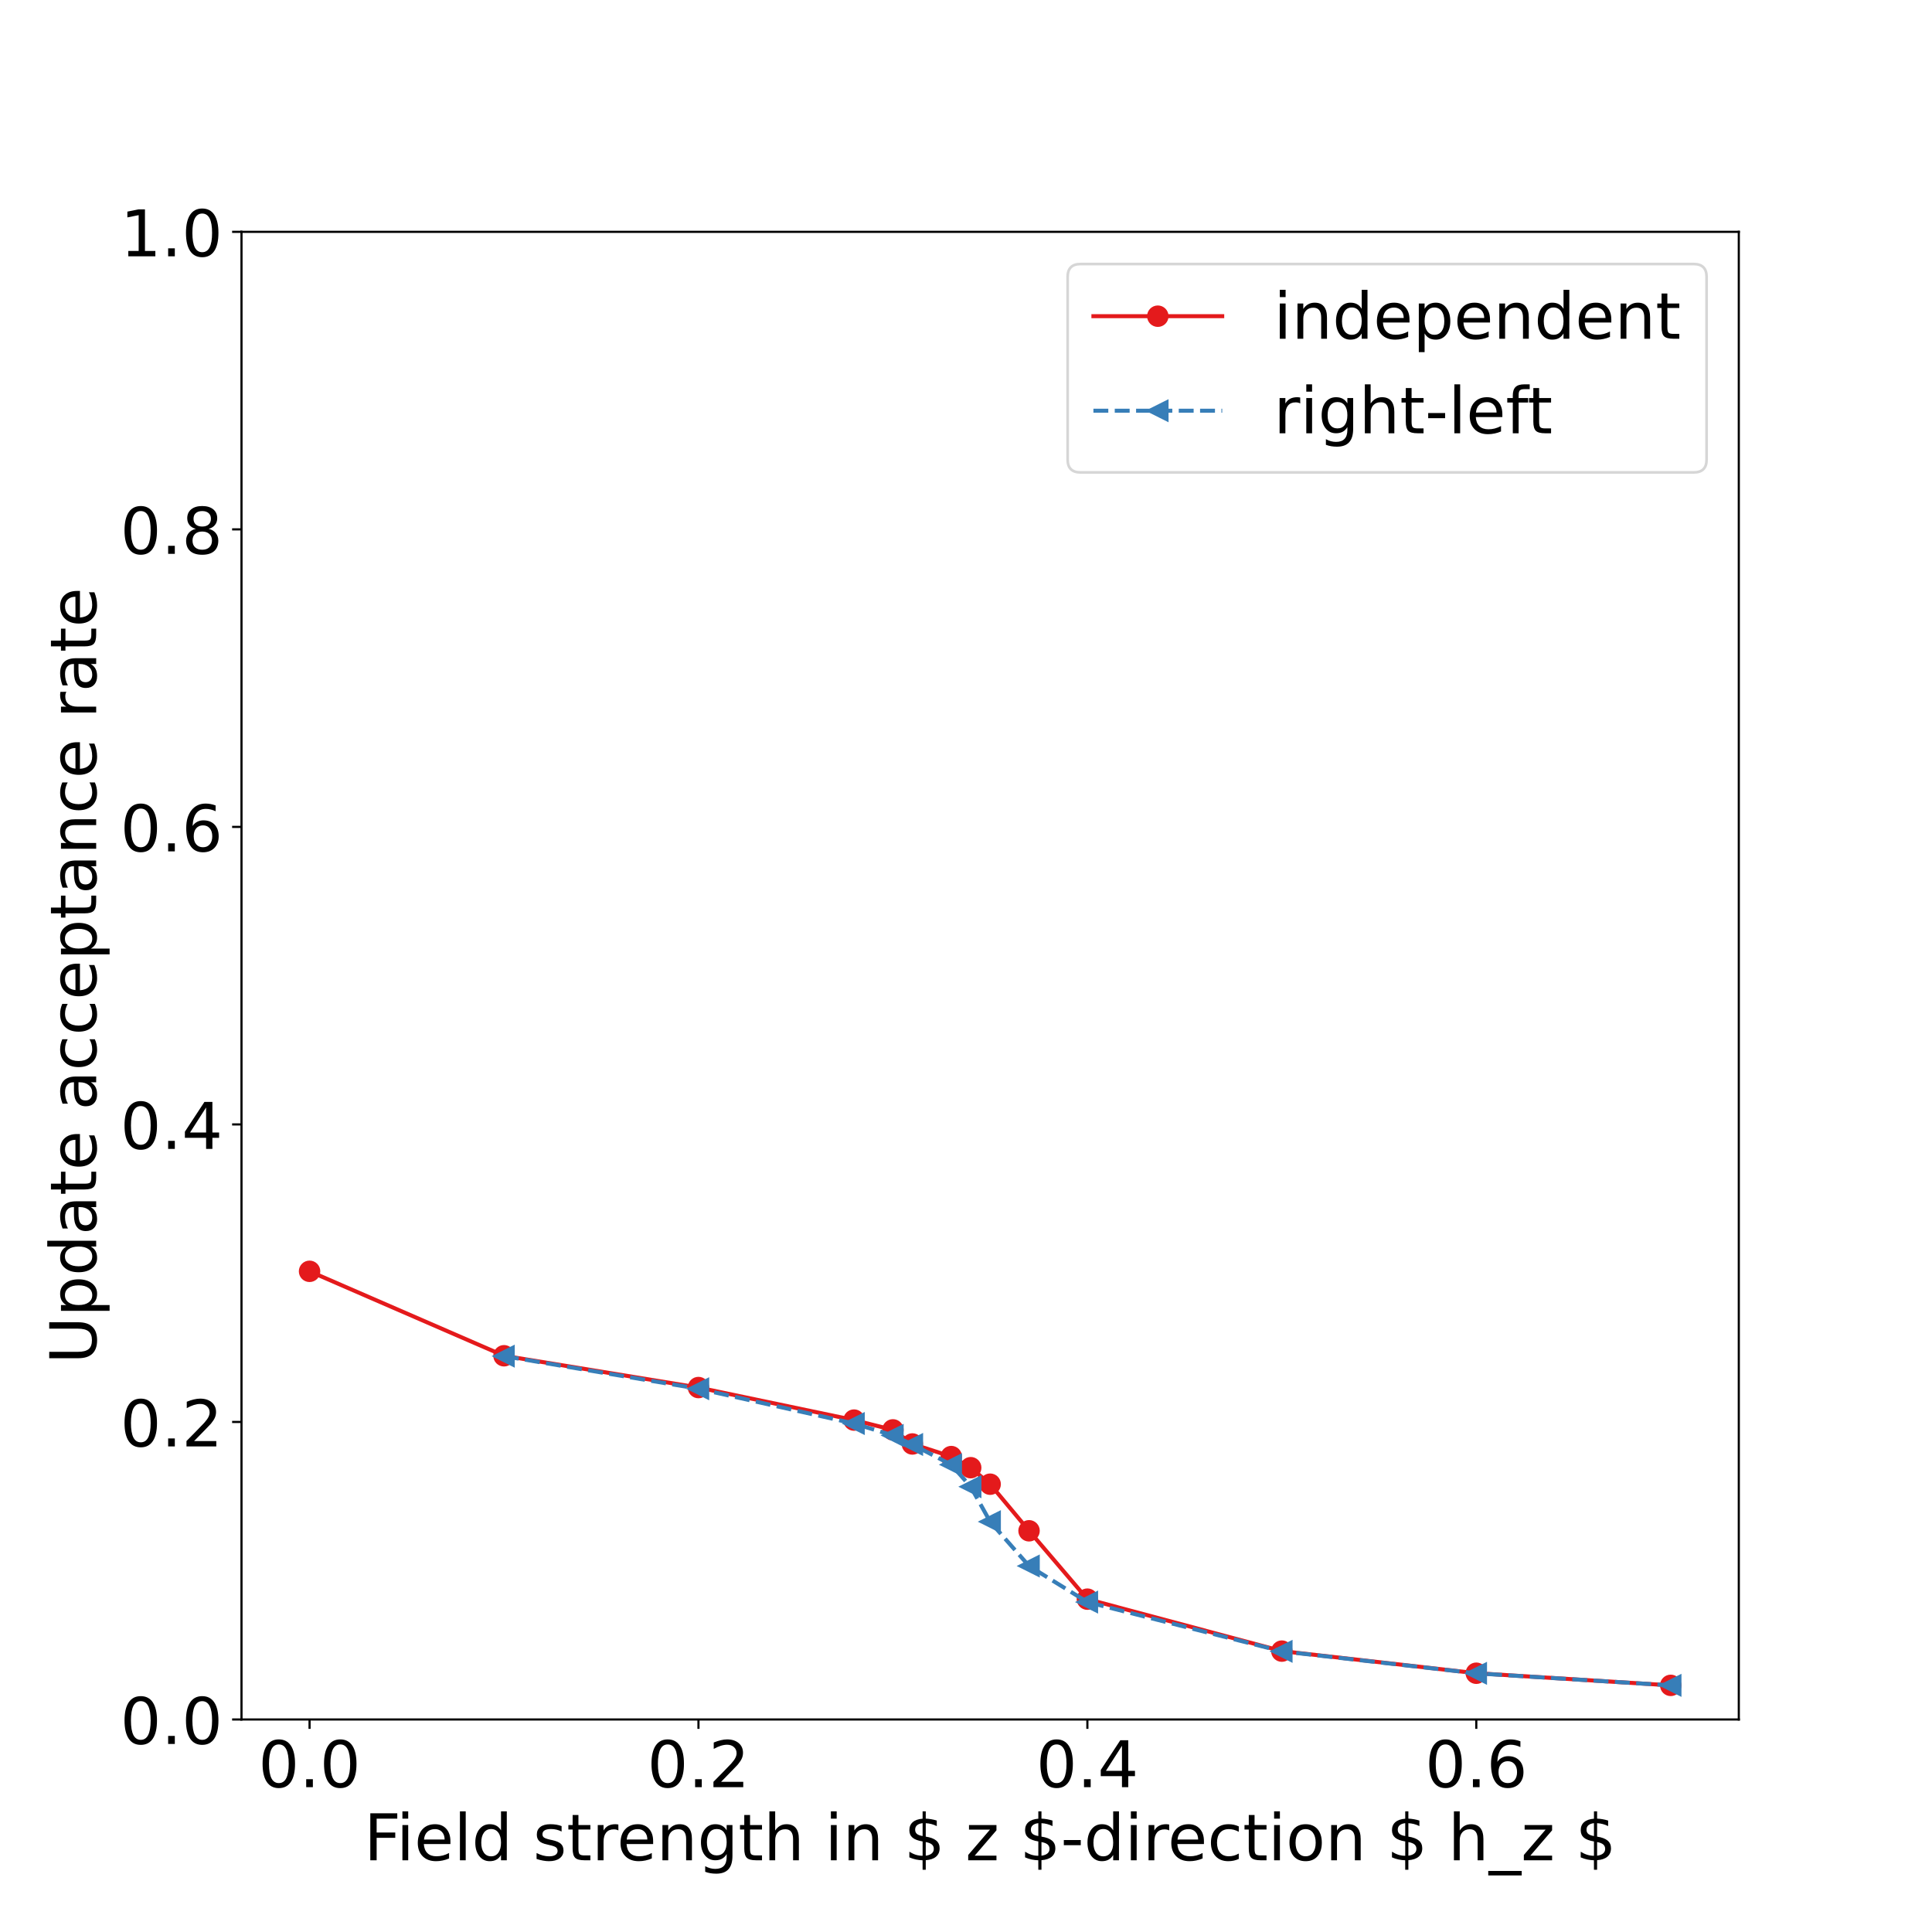
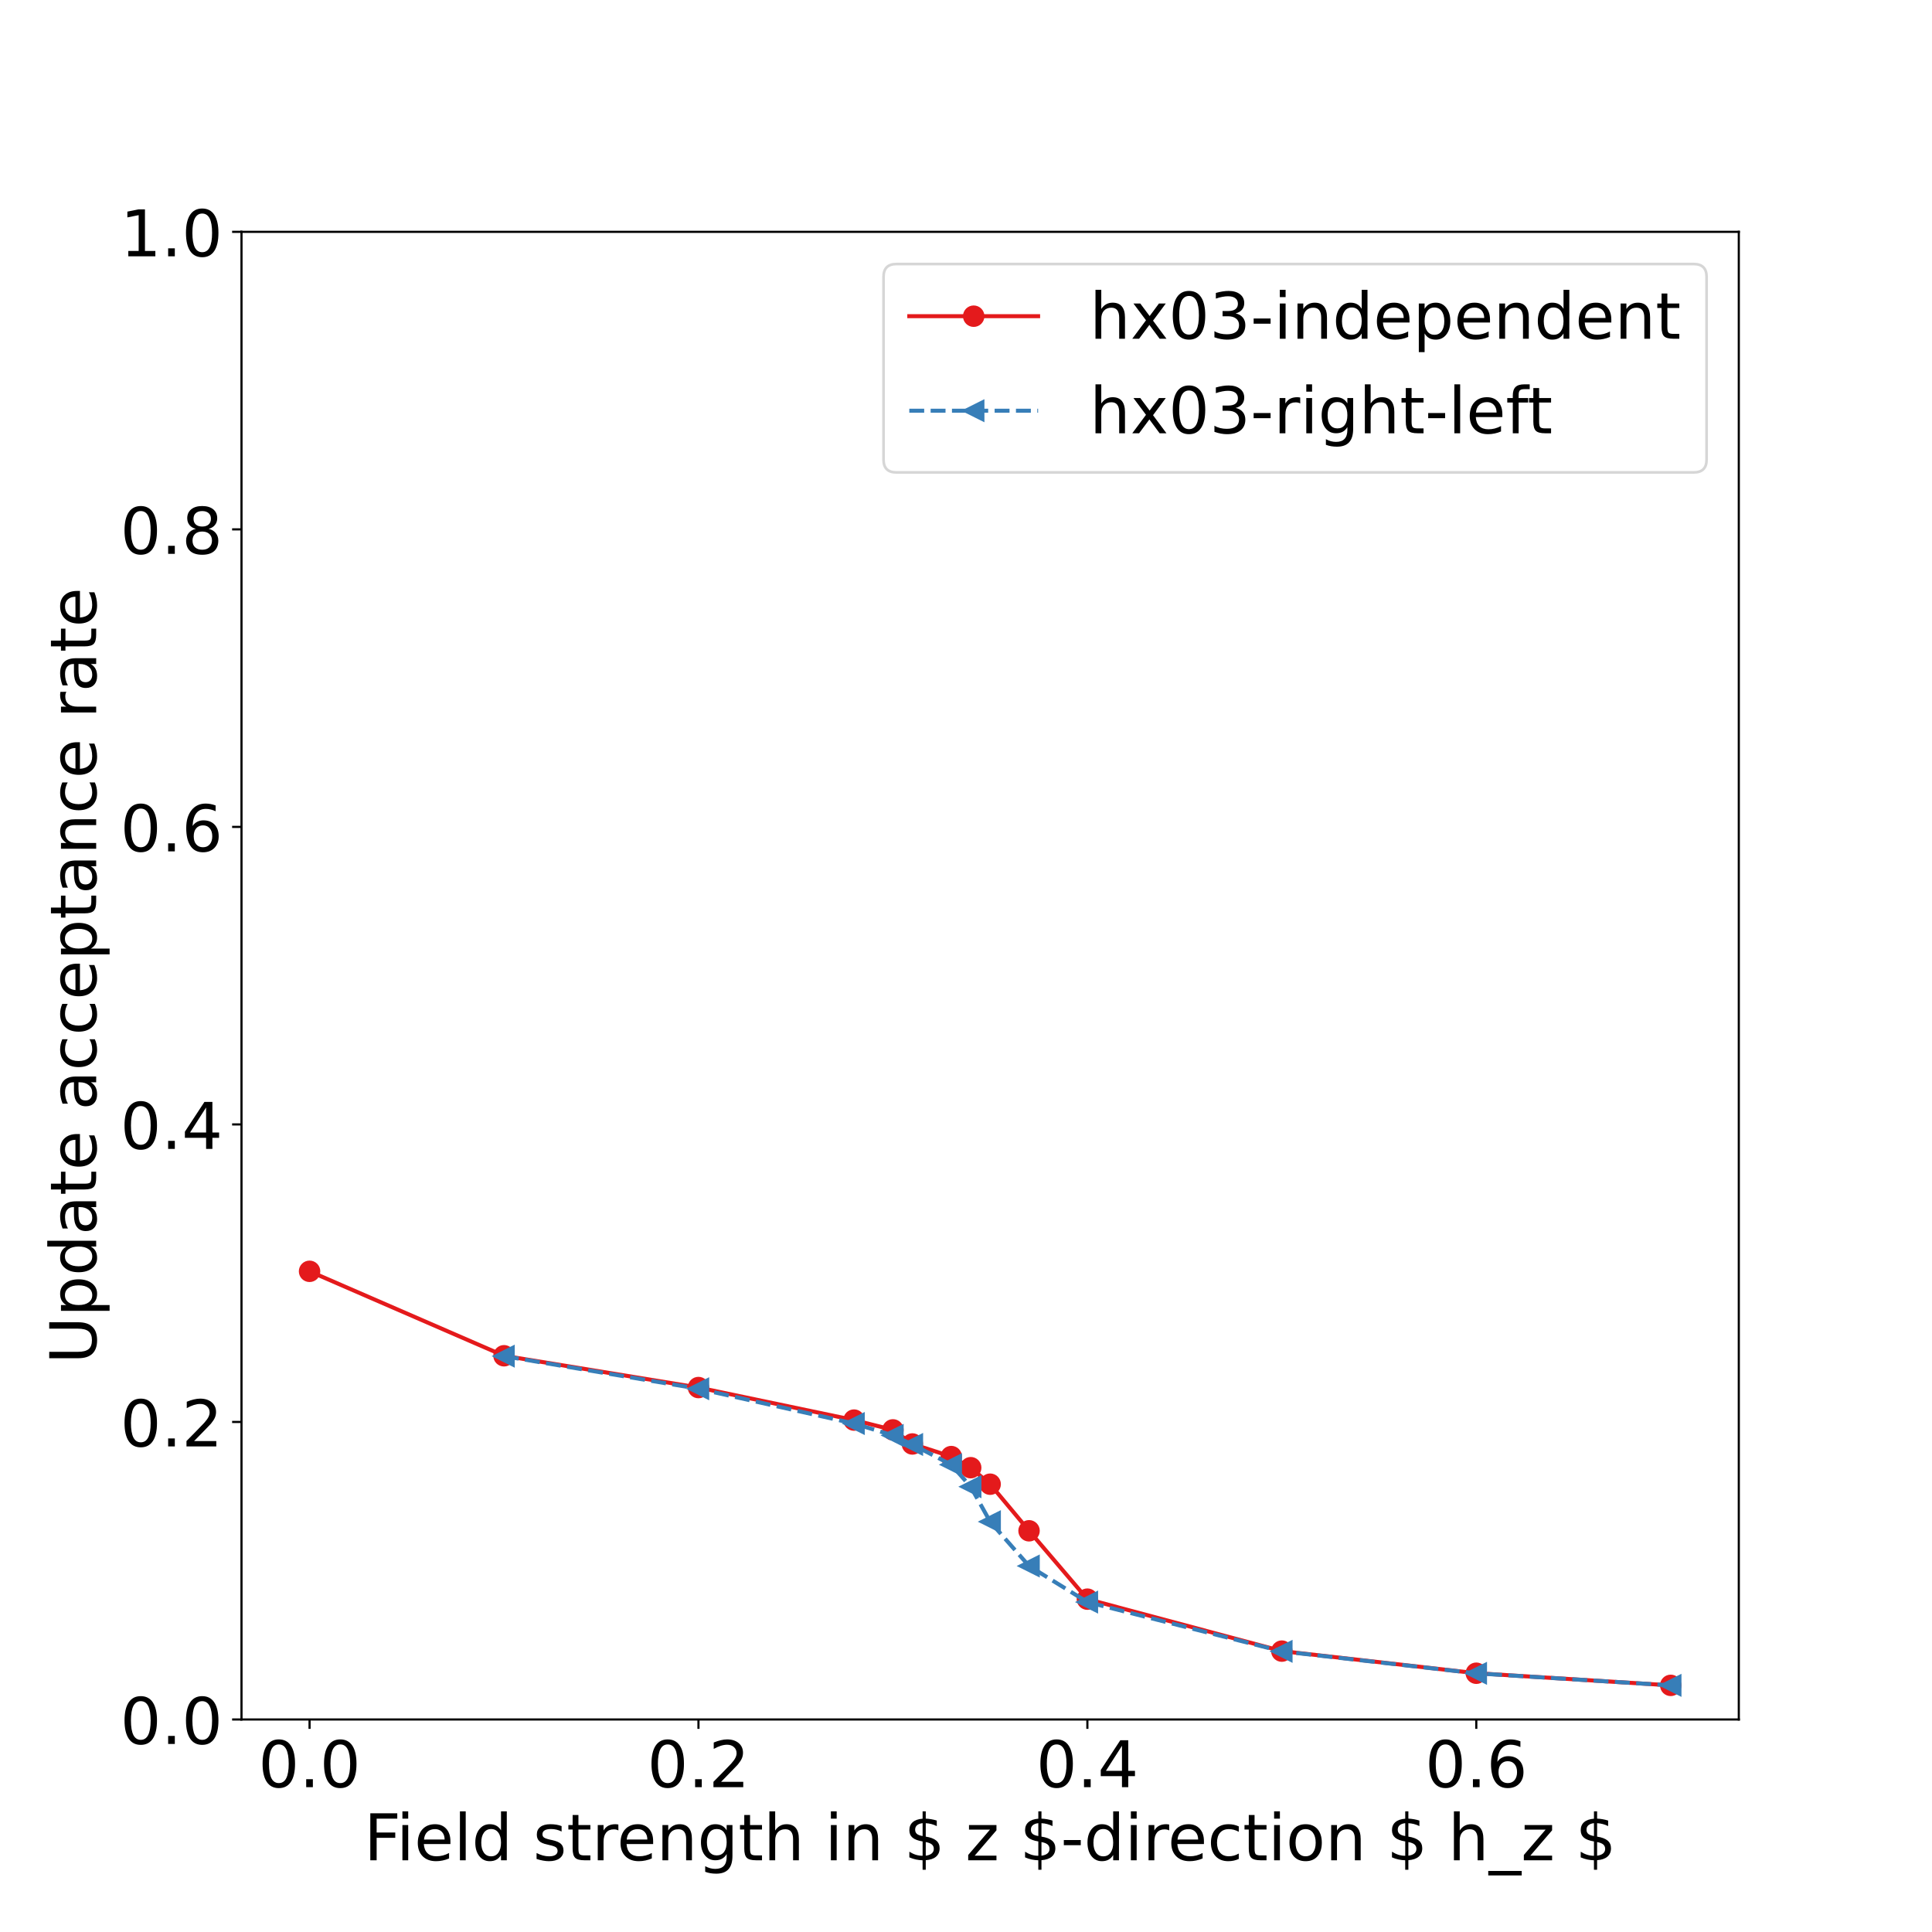
<svg xmlns="http://www.w3.org/2000/svg" xmlns:xlink="http://www.w3.org/1999/xlink" width="720pt" height="720pt" viewBox="0 0 720 720" version="1.1">
  <defs>
    <style type="text/css">*{stroke-linejoin: round; stroke-linecap: butt}</style>
  </defs>
  <g id="figure_1">
    <g id="patch_1">
      <path d="M 0 720  L 720 720  L 720 0  L 0 0  z " style="fill: #ffffff" />
    </g>
    <g id="axes_1">
      <g id="patch_2">
        <path d="M 90 640.8  L 648 640.8  L 648 86.4  L 90 86.4  z " style="fill: #ffffff" />
      </g>
      <g id="matplotlib.axis_1">
        <g id="xtick_1">
          <g id="line2d_1">
            <defs>
-               <path id="m658dcb2c6a" d="M 0 0  L 0 3.5  " style="stroke: #000000; stroke-width: 0.8" />
+               <path id="me0a287083d" d="M 0 0  L 0 3.5  " style="stroke: #000000; stroke-width: 0.8" />
            </defs>
            <g>
-               <use xlink:href="#m658dcb2c6a" x="115.364" y="640.8" style="stroke: #000000; stroke-width: 0.8" />
+               <use xlink:href="#me0a287083d" x="115.364" y="640.8" style="stroke: #000000; stroke-width: 0.8" />
            </g>
          </g>
          <g id="text_1">
            <text style="font: 24px 'DejaVu Sans', 'Bitstream Vera Sans', 'Computer Modern Sans Serif', 'Lucida Grande', 'Verdana', 'Geneva', 'Lucid', 'Arial', 'Helvetica', 'Avant Garde', sans-serif; text-anchor: middle" x="115.364" y="666.036" transform="rotate(-0 115.3636 666.0362)">0.0</text>
          </g>
        </g>
        <g id="xtick_2">
          <g id="line2d_2">
            <g>
-               <use xlink:href="#m658dcb2c6a" x="260.299" y="640.8" style="stroke: #000000; stroke-width: 0.8" />
+               <use xlink:href="#me0a287083d" x="260.299" y="640.8" style="stroke: #000000; stroke-width: 0.8" />
            </g>
          </g>
          <g id="text_2">
            <text style="font: 24px 'DejaVu Sans', 'Bitstream Vera Sans', 'Computer Modern Sans Serif', 'Lucida Grande', 'Verdana', 'Geneva', 'Lucid', 'Arial', 'Helvetica', 'Avant Garde', sans-serif; text-anchor: middle" x="260.299" y="666.036" transform="rotate(-0 260.2987 666.0362)">0.2</text>
          </g>
        </g>
        <g id="xtick_3">
          <g id="line2d_3">
            <g>
-               <use xlink:href="#m658dcb2c6a" x="405.234" y="640.8" style="stroke: #000000; stroke-width: 0.8" />
+               <use xlink:href="#me0a287083d" x="405.234" y="640.8" style="stroke: #000000; stroke-width: 0.8" />
            </g>
          </g>
          <g id="text_3">
            <text style="font: 24px 'DejaVu Sans', 'Bitstream Vera Sans', 'Computer Modern Sans Serif', 'Lucida Grande', 'Verdana', 'Geneva', 'Lucid', 'Arial', 'Helvetica', 'Avant Garde', sans-serif; text-anchor: middle" x="405.234" y="666.036" transform="rotate(-0 405.2338 666.0362)">0.4</text>
          </g>
        </g>
        <g id="xtick_4">
          <g id="line2d_4">
            <g>
-               <use xlink:href="#m658dcb2c6a" x="550.169" y="640.8" style="stroke: #000000; stroke-width: 0.8" />
+               <use xlink:href="#me0a287083d" x="550.169" y="640.8" style="stroke: #000000; stroke-width: 0.8" />
            </g>
          </g>
          <g id="text_4">
            <text style="font: 24px 'DejaVu Sans', 'Bitstream Vera Sans', 'Computer Modern Sans Serif', 'Lucida Grande', 'Verdana', 'Geneva', 'Lucid', 'Arial', 'Helvetica', 'Avant Garde', sans-serif; text-anchor: middle" x="550.169" y="666.036" transform="rotate(-0 550.1688 666.0362)">0.6</text>
          </g>
        </g>
        <g id="text_5">
          <text style="font: 24px 'DejaVu Sans', 'Bitstream Vera Sans', 'Computer Modern Sans Serif', 'Lucida Grande', 'Verdana', 'Geneva', 'Lucid', 'Arial', 'Helvetica', 'Avant Garde', sans-serif; text-anchor: middle" x="369" y="693.264" transform="rotate(-0 369 693.2637)">Field strength in $ z $-direction $ h_z $ </text>
        </g>
      </g>
      <g id="matplotlib.axis_2">
        <g id="ytick_1">
          <g id="line2d_5">
            <defs>
-               <path id="mb15a819144" d="M 0 0  L -3.5 0  " style="stroke: #000000; stroke-width: 0.8" />
+               <path id="m541dd8e843" d="M 0 0  L -3.5 0  " style="stroke: #000000; stroke-width: 0.8" />
            </defs>
            <g>
-               <use xlink:href="#mb15a819144" x="90" y="640.8" style="stroke: #000000; stroke-width: 0.8" />
+               <use xlink:href="#m541dd8e843" x="90" y="640.8" style="stroke: #000000; stroke-width: 0.8" />
            </g>
          </g>
          <g id="text_6">
            <text style="font: 24px 'DejaVu Sans', 'Bitstream Vera Sans', 'Computer Modern Sans Serif', 'Lucida Grande', 'Verdana', 'Geneva', 'Lucid', 'Arial', 'Helvetica', 'Avant Garde', sans-serif; text-anchor: end" x="83" y="649.918" transform="rotate(-0 83 649.9181)">0.0</text>
          </g>
        </g>
        <g id="ytick_2">
          <g id="line2d_6">
            <g>
-               <use xlink:href="#mb15a819144" x="90" y="529.92" style="stroke: #000000; stroke-width: 0.8" />
+               <use xlink:href="#m541dd8e843" x="90" y="529.92" style="stroke: #000000; stroke-width: 0.8" />
            </g>
          </g>
          <g id="text_7">
            <text style="font: 24px 'DejaVu Sans', 'Bitstream Vera Sans', 'Computer Modern Sans Serif', 'Lucida Grande', 'Verdana', 'Geneva', 'Lucid', 'Arial', 'Helvetica', 'Avant Garde', sans-serif; text-anchor: end" x="83" y="539.038" transform="rotate(-0 83 539.0381)">0.2</text>
          </g>
        </g>
        <g id="ytick_3">
          <g id="line2d_7">
            <g>
-               <use xlink:href="#mb15a819144" x="90" y="419.04" style="stroke: #000000; stroke-width: 0.8" />
+               <use xlink:href="#m541dd8e843" x="90" y="419.04" style="stroke: #000000; stroke-width: 0.8" />
            </g>
          </g>
          <g id="text_8">
            <text style="font: 24px 'DejaVu Sans', 'Bitstream Vera Sans', 'Computer Modern Sans Serif', 'Lucida Grande', 'Verdana', 'Geneva', 'Lucid', 'Arial', 'Helvetica', 'Avant Garde', sans-serif; text-anchor: end" x="83" y="428.158" transform="rotate(-0 83 428.1581)">0.4</text>
          </g>
        </g>
        <g id="ytick_4">
          <g id="line2d_8">
            <g>
-               <use xlink:href="#mb15a819144" x="90" y="308.16" style="stroke: #000000; stroke-width: 0.8" />
+               <use xlink:href="#m541dd8e843" x="90" y="308.16" style="stroke: #000000; stroke-width: 0.8" />
            </g>
          </g>
          <g id="text_9">
            <text style="font: 24px 'DejaVu Sans', 'Bitstream Vera Sans', 'Computer Modern Sans Serif', 'Lucida Grande', 'Verdana', 'Geneva', 'Lucid', 'Arial', 'Helvetica', 'Avant Garde', sans-serif; text-anchor: end" x="83" y="317.278" transform="rotate(-0 83 317.2781)">0.6</text>
          </g>
        </g>
        <g id="ytick_5">
          <g id="line2d_9">
            <g>
-               <use xlink:href="#mb15a819144" x="90" y="197.28" style="stroke: #000000; stroke-width: 0.8" />
+               <use xlink:href="#m541dd8e843" x="90" y="197.28" style="stroke: #000000; stroke-width: 0.8" />
            </g>
          </g>
          <g id="text_10">
            <text style="font: 24px 'DejaVu Sans', 'Bitstream Vera Sans', 'Computer Modern Sans Serif', 'Lucida Grande', 'Verdana', 'Geneva', 'Lucid', 'Arial', 'Helvetica', 'Avant Garde', sans-serif; text-anchor: end" x="83" y="206.398" transform="rotate(-0 83 206.3981)">0.8</text>
          </g>
        </g>
        <g id="ytick_6">
          <g id="line2d_10">
            <g>
-               <use xlink:href="#mb15a819144" x="90" y="86.4" style="stroke: #000000; stroke-width: 0.8" />
+               <use xlink:href="#m541dd8e843" x="90" y="86.4" style="stroke: #000000; stroke-width: 0.8" />
            </g>
          </g>
          <g id="text_11">
            <text style="font: 24px 'DejaVu Sans', 'Bitstream Vera Sans', 'Computer Modern Sans Serif', 'Lucida Grande', 'Verdana', 'Geneva', 'Lucid', 'Arial', 'Helvetica', 'Avant Garde', sans-serif; text-anchor: end" x="83" y="95.518" transform="rotate(-0 83 95.51812)">1.0</text>
          </g>
        </g>
        <g id="text_12">
          <text style="font: 24px 'DejaVu Sans', 'Bitstream Vera Sans', 'Computer Modern Sans Serif', 'Lucida Grande', 'Verdana', 'Geneva', 'Lucid', 'Arial', 'Helvetica', 'Avant Garde', sans-serif; text-anchor: middle" x="35.841" y="363.6" transform="rotate(-90 35.84125 363.6)">Update acceptance rate</text>
        </g>
      </g>
      <g id="line2d_11">
-         <path d="M 115.364 473.783  L 187.831 505.255  L 260.299 517.1  L 318.273 529.227  L 332.766 532.873  L 340.013 538.125  L 354.506 542.823  L 361.753 546.965  L 369 553.117  L 383.494 570.483  L 405.234 595.955  L 477.701 615.322  L 550.169 623.566  L 622.636 628.086  " clip-path="url(#pdf199ed3ef)" style="fill: none; stroke: #e41a1c; stroke-width: 1.5; stroke-linecap: square" />
+         <path d="M 115.364 473.783  L 187.831 505.255  L 260.299 517.1  L 318.273 529.227  L 332.766 532.873  L 340.013 538.125  L 354.506 542.823  L 361.753 546.965  L 369 553.117  L 383.494 570.483  L 405.234 595.955  L 477.701 615.322  L 550.169 623.566  L 622.636 628.086  " clip-path="url(#p1fcc3a5397)" style="fill: none; stroke: #e41a1c; stroke-width: 1.5; stroke-linecap: square" />
        <defs>
-           <path id="m76639d4f3b" d="M 0 3.5  C 0.928 3.5 1.819 3.131 2.475 2.475  C 3.131 1.819 3.5 0.928 3.5 0  C 3.5 -0.928 3.131 -1.819 2.475 -2.475  C 1.819 -3.131 0.928 -3.5 0 -3.5  C -0.928 -3.5 -1.819 -3.131 -2.475 -2.475  C -3.131 -1.819 -3.5 -0.928 -3.5 0  C -3.5 0.928 -3.131 1.819 -2.475 2.475  C -1.819 3.131 -0.928 3.5 0 3.5  z " style="stroke: #e41a1c" />
+           <path id="m2ed214d02f" d="M 0 3.5  C 0.928 3.5 1.819 3.131 2.475 2.475  C 3.131 1.819 3.5 0.928 3.5 0  C 3.5 -0.928 3.131 -1.819 2.475 -2.475  C 1.819 -3.131 0.928 -3.5 0 -3.5  C -0.928 -3.5 -1.819 -3.131 -2.475 -2.475  C -3.131 -1.819 -3.5 -0.928 -3.5 0  C -3.5 0.928 -3.131 1.819 -2.475 2.475  C -1.819 3.131 -0.928 3.5 0 3.5  z " style="stroke: #e41a1c" />
        </defs>
-         <g clip-path="url(#pdf199ed3ef)">
-           <use xlink:href="#m76639d4f3b" x="115.364" y="473.783" style="fill: #e41a1c; stroke: #e41a1c" />
-           <use xlink:href="#m76639d4f3b" x="187.831" y="505.255" style="fill: #e41a1c; stroke: #e41a1c" />
-           <use xlink:href="#m76639d4f3b" x="260.299" y="517.1" style="fill: #e41a1c; stroke: #e41a1c" />
-           <use xlink:href="#m76639d4f3b" x="318.273" y="529.227" style="fill: #e41a1c; stroke: #e41a1c" />
-           <use xlink:href="#m76639d4f3b" x="332.766" y="532.873" style="fill: #e41a1c; stroke: #e41a1c" />
-           <use xlink:href="#m76639d4f3b" x="340.013" y="538.125" style="fill: #e41a1c; stroke: #e41a1c" />
-           <use xlink:href="#m76639d4f3b" x="354.506" y="542.823" style="fill: #e41a1c; stroke: #e41a1c" />
-           <use xlink:href="#m76639d4f3b" x="361.753" y="546.965" style="fill: #e41a1c; stroke: #e41a1c" />
-           <use xlink:href="#m76639d4f3b" x="369" y="553.117" style="fill: #e41a1c; stroke: #e41a1c" />
-           <use xlink:href="#m76639d4f3b" x="383.494" y="570.483" style="fill: #e41a1c; stroke: #e41a1c" />
-           <use xlink:href="#m76639d4f3b" x="405.234" y="595.955" style="fill: #e41a1c; stroke: #e41a1c" />
-           <use xlink:href="#m76639d4f3b" x="477.701" y="615.322" style="fill: #e41a1c; stroke: #e41a1c" />
-           <use xlink:href="#m76639d4f3b" x="550.169" y="623.566" style="fill: #e41a1c; stroke: #e41a1c" />
-           <use xlink:href="#m76639d4f3b" x="622.636" y="628.086" style="fill: #e41a1c; stroke: #e41a1c" />
+         <g clip-path="url(#p1fcc3a5397)">
+           <use xlink:href="#m2ed214d02f" x="115.364" y="473.783" style="fill: #e41a1c; stroke: #e41a1c" />
+           <use xlink:href="#m2ed214d02f" x="187.831" y="505.255" style="fill: #e41a1c; stroke: #e41a1c" />
+           <use xlink:href="#m2ed214d02f" x="260.299" y="517.1" style="fill: #e41a1c; stroke: #e41a1c" />
+           <use xlink:href="#m2ed214d02f" x="318.273" y="529.227" style="fill: #e41a1c; stroke: #e41a1c" />
+           <use xlink:href="#m2ed214d02f" x="332.766" y="532.873" style="fill: #e41a1c; stroke: #e41a1c" />
+           <use xlink:href="#m2ed214d02f" x="340.013" y="538.125" style="fill: #e41a1c; stroke: #e41a1c" />
+           <use xlink:href="#m2ed214d02f" x="354.506" y="542.823" style="fill: #e41a1c; stroke: #e41a1c" />
+           <use xlink:href="#m2ed214d02f" x="361.753" y="546.965" style="fill: #e41a1c; stroke: #e41a1c" />
+           <use xlink:href="#m2ed214d02f" x="369" y="553.117" style="fill: #e41a1c; stroke: #e41a1c" />
+           <use xlink:href="#m2ed214d02f" x="383.494" y="570.483" style="fill: #e41a1c; stroke: #e41a1c" />
+           <use xlink:href="#m2ed214d02f" x="405.234" y="595.955" style="fill: #e41a1c; stroke: #e41a1c" />
+           <use xlink:href="#m2ed214d02f" x="477.701" y="615.322" style="fill: #e41a1c; stroke: #e41a1c" />
+           <use xlink:href="#m2ed214d02f" x="550.169" y="623.566" style="fill: #e41a1c; stroke: #e41a1c" />
+           <use xlink:href="#m2ed214d02f" x="622.636" y="628.086" style="fill: #e41a1c; stroke: #e41a1c" />
        </g>
      </g>
      <g id="line2d_12">
-         <path d="M 187.831 505.399  L 260.299 517.547  L 318.273 530.503  L 332.766 534.929  L 340.013 538.306  L 354.506 545.847  L 361.753 554.052  L 369 567.091  L 383.494 583.6  L 405.234 597.043  L 477.701 615.408  L 550.169 623.601  L 622.636 628.08  " clip-path="url(#pdf199ed3ef)" style="fill: none; stroke-dasharray: 5.55,2.4; stroke-dashoffset: 0; stroke: #377eb8; stroke-width: 1.5" />
+         <path d="M 187.831 505.399  L 260.299 517.547  L 318.273 530.503  L 332.766 534.929  L 340.013 538.306  L 354.506 545.847  L 361.753 554.052  L 369 567.091  L 383.494 583.6  L 405.234 597.043  L 477.701 615.408  L 550.169 623.601  L 622.636 628.08  " clip-path="url(#p1fcc3a5397)" style="fill: none; stroke-dasharray: 5.55,2.4; stroke-dashoffset: 0; stroke: #377eb8; stroke-width: 1.5" />
        <defs>
-           <path id="mcc990631a5" d="M -3.5 -0  L 3.5 3.5  L 3.5 -3.5  z " style="stroke: #377eb8; stroke-linejoin: miter" />
+           <path id="m9d9e513c78" d="M -3.5 -0  L 3.5 3.5  L 3.5 -3.5  z " style="stroke: #377eb8; stroke-linejoin: miter" />
        </defs>
-         <g clip-path="url(#pdf199ed3ef)">
-           <use xlink:href="#mcc990631a5" x="187.831" y="505.399" style="fill: #377eb8; stroke: #377eb8; stroke-linejoin: miter" />
-           <use xlink:href="#mcc990631a5" x="260.299" y="517.547" style="fill: #377eb8; stroke: #377eb8; stroke-linejoin: miter" />
-           <use xlink:href="#mcc990631a5" x="318.273" y="530.503" style="fill: #377eb8; stroke: #377eb8; stroke-linejoin: miter" />
-           <use xlink:href="#mcc990631a5" x="332.766" y="534.929" style="fill: #377eb8; stroke: #377eb8; stroke-linejoin: miter" />
-           <use xlink:href="#mcc990631a5" x="340.013" y="538.306" style="fill: #377eb8; stroke: #377eb8; stroke-linejoin: miter" />
-           <use xlink:href="#mcc990631a5" x="354.506" y="545.847" style="fill: #377eb8; stroke: #377eb8; stroke-linejoin: miter" />
-           <use xlink:href="#mcc990631a5" x="361.753" y="554.052" style="fill: #377eb8; stroke: #377eb8; stroke-linejoin: miter" />
-           <use xlink:href="#mcc990631a5" x="369" y="567.091" style="fill: #377eb8; stroke: #377eb8; stroke-linejoin: miter" />
-           <use xlink:href="#mcc990631a5" x="383.494" y="583.6" style="fill: #377eb8; stroke: #377eb8; stroke-linejoin: miter" />
-           <use xlink:href="#mcc990631a5" x="405.234" y="597.043" style="fill: #377eb8; stroke: #377eb8; stroke-linejoin: miter" />
-           <use xlink:href="#mcc990631a5" x="477.701" y="615.408" style="fill: #377eb8; stroke: #377eb8; stroke-linejoin: miter" />
-           <use xlink:href="#mcc990631a5" x="550.169" y="623.601" style="fill: #377eb8; stroke: #377eb8; stroke-linejoin: miter" />
-           <use xlink:href="#mcc990631a5" x="622.636" y="628.08" style="fill: #377eb8; stroke: #377eb8; stroke-linejoin: miter" />
+         <g clip-path="url(#p1fcc3a5397)">
+           <use xlink:href="#m9d9e513c78" x="187.831" y="505.399" style="fill: #377eb8; stroke: #377eb8; stroke-linejoin: miter" />
+           <use xlink:href="#m9d9e513c78" x="260.299" y="517.547" style="fill: #377eb8; stroke: #377eb8; stroke-linejoin: miter" />
+           <use xlink:href="#m9d9e513c78" x="318.273" y="530.503" style="fill: #377eb8; stroke: #377eb8; stroke-linejoin: miter" />
+           <use xlink:href="#m9d9e513c78" x="332.766" y="534.929" style="fill: #377eb8; stroke: #377eb8; stroke-linejoin: miter" />
+           <use xlink:href="#m9d9e513c78" x="340.013" y="538.306" style="fill: #377eb8; stroke: #377eb8; stroke-linejoin: miter" />
+           <use xlink:href="#m9d9e513c78" x="354.506" y="545.847" style="fill: #377eb8; stroke: #377eb8; stroke-linejoin: miter" />
+           <use xlink:href="#m9d9e513c78" x="361.753" y="554.052" style="fill: #377eb8; stroke: #377eb8; stroke-linejoin: miter" />
+           <use xlink:href="#m9d9e513c78" x="369" y="567.091" style="fill: #377eb8; stroke: #377eb8; stroke-linejoin: miter" />
+           <use xlink:href="#m9d9e513c78" x="383.494" y="583.6" style="fill: #377eb8; stroke: #377eb8; stroke-linejoin: miter" />
+           <use xlink:href="#m9d9e513c78" x="405.234" y="597.043" style="fill: #377eb8; stroke: #377eb8; stroke-linejoin: miter" />
+           <use xlink:href="#m9d9e513c78" x="477.701" y="615.408" style="fill: #377eb8; stroke: #377eb8; stroke-linejoin: miter" />
+           <use xlink:href="#m9d9e513c78" x="550.169" y="623.601" style="fill: #377eb8; stroke: #377eb8; stroke-linejoin: miter" />
+           <use xlink:href="#m9d9e513c78" x="622.636" y="628.08" style="fill: #377eb8; stroke: #377eb8; stroke-linejoin: miter" />
        </g>
      </g>
      <g id="patch_3">
        <path d="M 90 640.8  L 90 86.4  " style="fill: none; stroke: #000000; stroke-width: 0.8; stroke-linejoin: miter; stroke-linecap: square" />
      </g>
      <g id="patch_4">
        <path d="M 648 640.8  L 648 86.4  " style="fill: none; stroke: #000000; stroke-width: 0.8; stroke-linejoin: miter; stroke-linecap: square" />
      </g>
      <g id="patch_5">
        <path d="M 90 640.8  L 648 640.8  " style="fill: none; stroke: #000000; stroke-width: 0.8; stroke-linejoin: miter; stroke-linecap: square" />
      </g>
      <g id="patch_6">
        <path d="M 90 86.4  L 648 86.4  " style="fill: none; stroke: #000000; stroke-width: 0.8; stroke-linejoin: miter; stroke-linecap: square" />
      </g>
      <g id="legend_1">
        <g id="patch_7">
-           <path d="M 402.683 176.055  L 631.2 176.055  Q 636 176.055 636 171.255  L 636 103.2  Q 636 98.4 631.2 98.4  L 402.683 98.4  Q 397.882 98.4 397.882 103.2  L 397.882 171.255  Q 397.882 176.055 402.683 176.055  z " style="fill: #ffffff; opacity: 0.8; stroke: #cccccc; stroke-linejoin: miter" />
+           <path d="M 334.069 176.055  L 631.2 176.055  Q 636 176.055 636 171.255  L 636 103.2  Q 636 98.4 631.2 98.4  L 334.069 98.4  Q 329.269 98.4 329.269 103.2  L 329.269 171.255  Q 329.269 176.055 334.069 176.055  z " style="fill: #ffffff; opacity: 0.8; stroke: #cccccc; stroke-linejoin: miter" />
        </g>
        <g id="line2d_13">
-           <path d="M 407.483 117.836  L 431.483 117.836  L 455.483 117.836  " style="fill: none; stroke: #e41a1c; stroke-width: 1.5; stroke-linecap: square" />
+           <path d="M 338.869 117.836  L 362.869 117.836  L 386.869 117.836  " style="fill: none; stroke: #e41a1c; stroke-width: 1.5; stroke-linecap: square" />
          <g>
-             <use xlink:href="#m76639d4f3b" x="431.483" y="117.836" style="fill: #e41a1c; stroke: #e41a1c" />
+             <use xlink:href="#m2ed214d02f" x="362.869" y="117.836" style="fill: #e41a1c; stroke: #e41a1c" />
          </g>
        </g>
        <g id="text_13">
-           <text style="font: 24px 'DejaVu Sans', 'Bitstream Vera Sans', 'Computer Modern Sans Serif', 'Lucida Grande', 'Verdana', 'Geneva', 'Lucid', 'Arial', 'Helvetica', 'Avant Garde', sans-serif; text-anchor: start" x="474.683" y="126.236" transform="rotate(-0 474.6825 126.2362)">independent</text>
+           <text style="font: 24px 'DejaVu Sans', 'Bitstream Vera Sans', 'Computer Modern Sans Serif', 'Lucida Grande', 'Verdana', 'Geneva', 'Lucid', 'Arial', 'Helvetica', 'Avant Garde', sans-serif; text-anchor: start" x="406.069" y="126.236" transform="rotate(-0 406.0688 126.2362)">hx03-independent</text>
        </g>
        <g id="line2d_14">
-           <path d="M 407.483 153.064  L 431.483 153.064  L 455.483 153.064  " style="fill: none; stroke-dasharray: 5.55,2.4; stroke-dashoffset: 0; stroke: #377eb8; stroke-width: 1.5" />
+           <path d="M 338.869 153.064  L 362.869 153.064  L 386.869 153.064  " style="fill: none; stroke-dasharray: 5.55,2.4; stroke-dashoffset: 0; stroke: #377eb8; stroke-width: 1.5" />
          <g>
-             <use xlink:href="#mcc990631a5" x="431.483" y="153.064" style="fill: #377eb8; stroke: #377eb8; stroke-linejoin: miter" />
+             <use xlink:href="#m9d9e513c78" x="362.869" y="153.064" style="fill: #377eb8; stroke: #377eb8; stroke-linejoin: miter" />
          </g>
        </g>
        <g id="text_14">
-           <text style="font: 24px 'DejaVu Sans', 'Bitstream Vera Sans', 'Computer Modern Sans Serif', 'Lucida Grande', 'Verdana', 'Geneva', 'Lucid', 'Arial', 'Helvetica', 'Avant Garde', sans-serif; text-anchor: start" x="474.683" y="161.464" transform="rotate(-0 474.6825 161.4638)">right-left</text>
+           <text style="font: 24px 'DejaVu Sans', 'Bitstream Vera Sans', 'Computer Modern Sans Serif', 'Lucida Grande', 'Verdana', 'Geneva', 'Lucid', 'Arial', 'Helvetica', 'Avant Garde', sans-serif; text-anchor: start" x="406.069" y="161.464" transform="rotate(-0 406.0688 161.4638)">hx03-right-left</text>
        </g>
      </g>
    </g>
  </g>
  <defs>
-     <clipPath id="pdf199ed3ef">
+     <clipPath id="p1fcc3a5397">
      <rect x="90" y="86.4" width="558" height="554.4" />
    </clipPath>
  </defs>
</svg>
